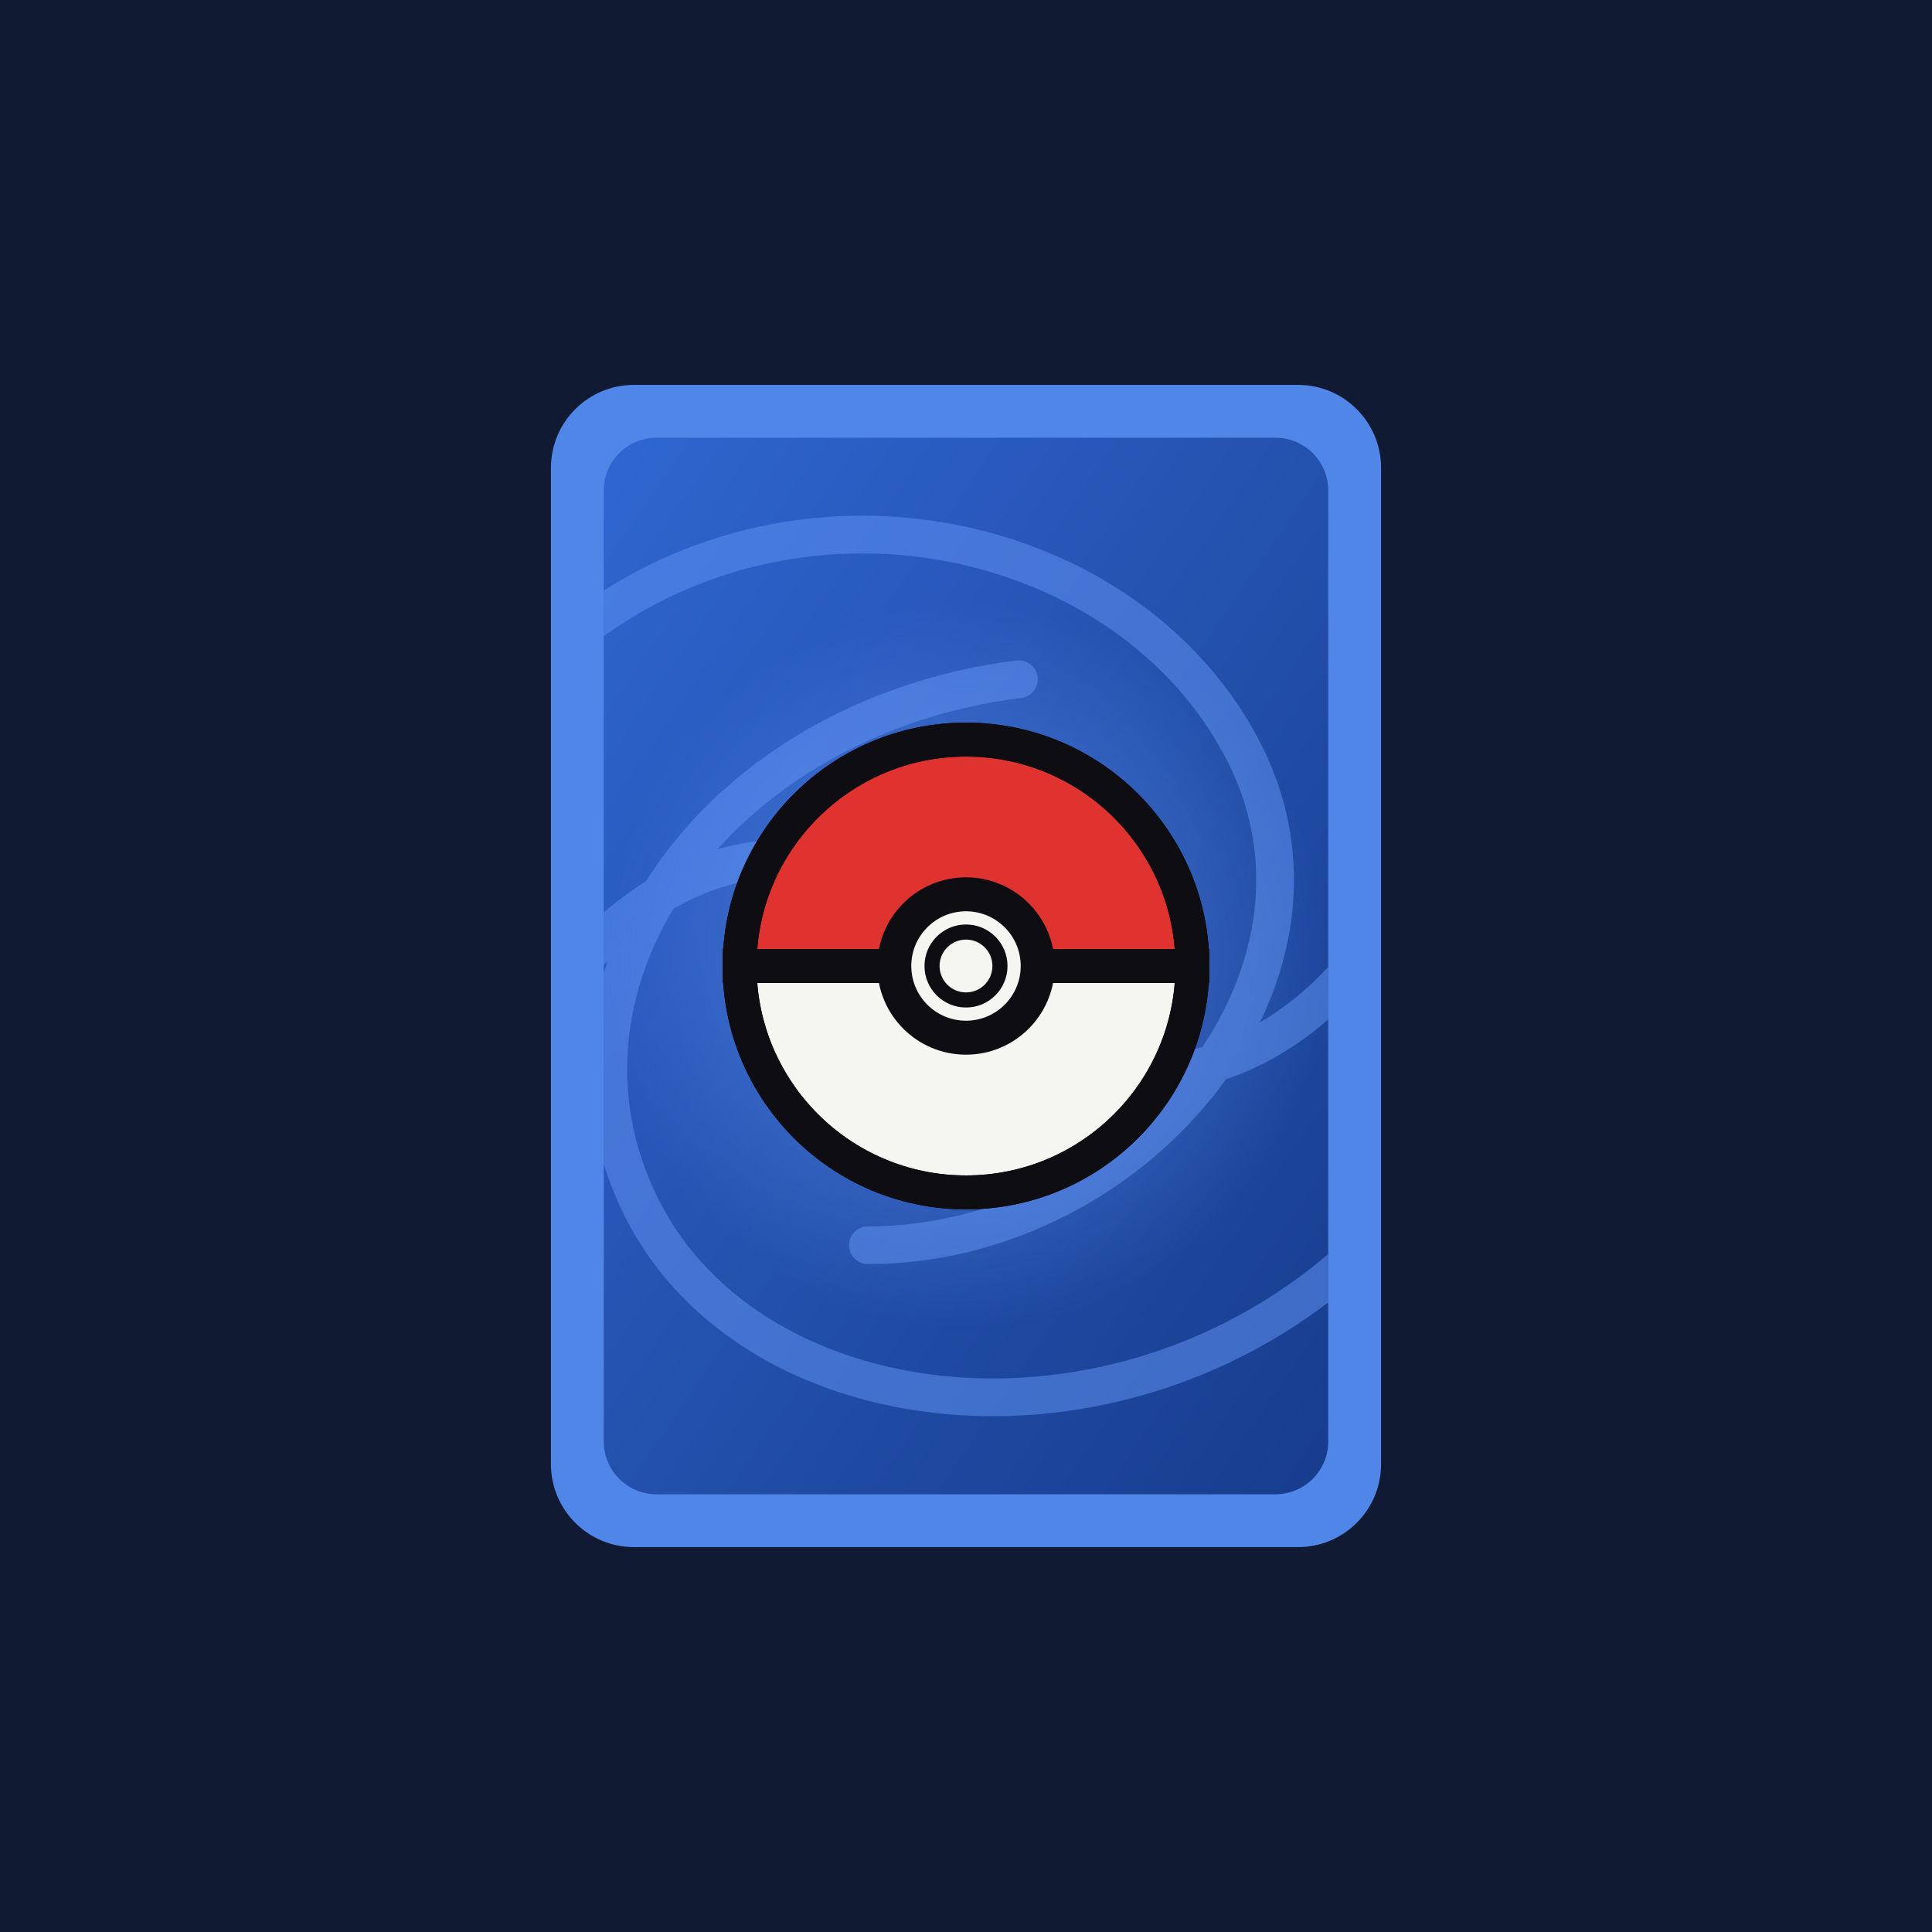
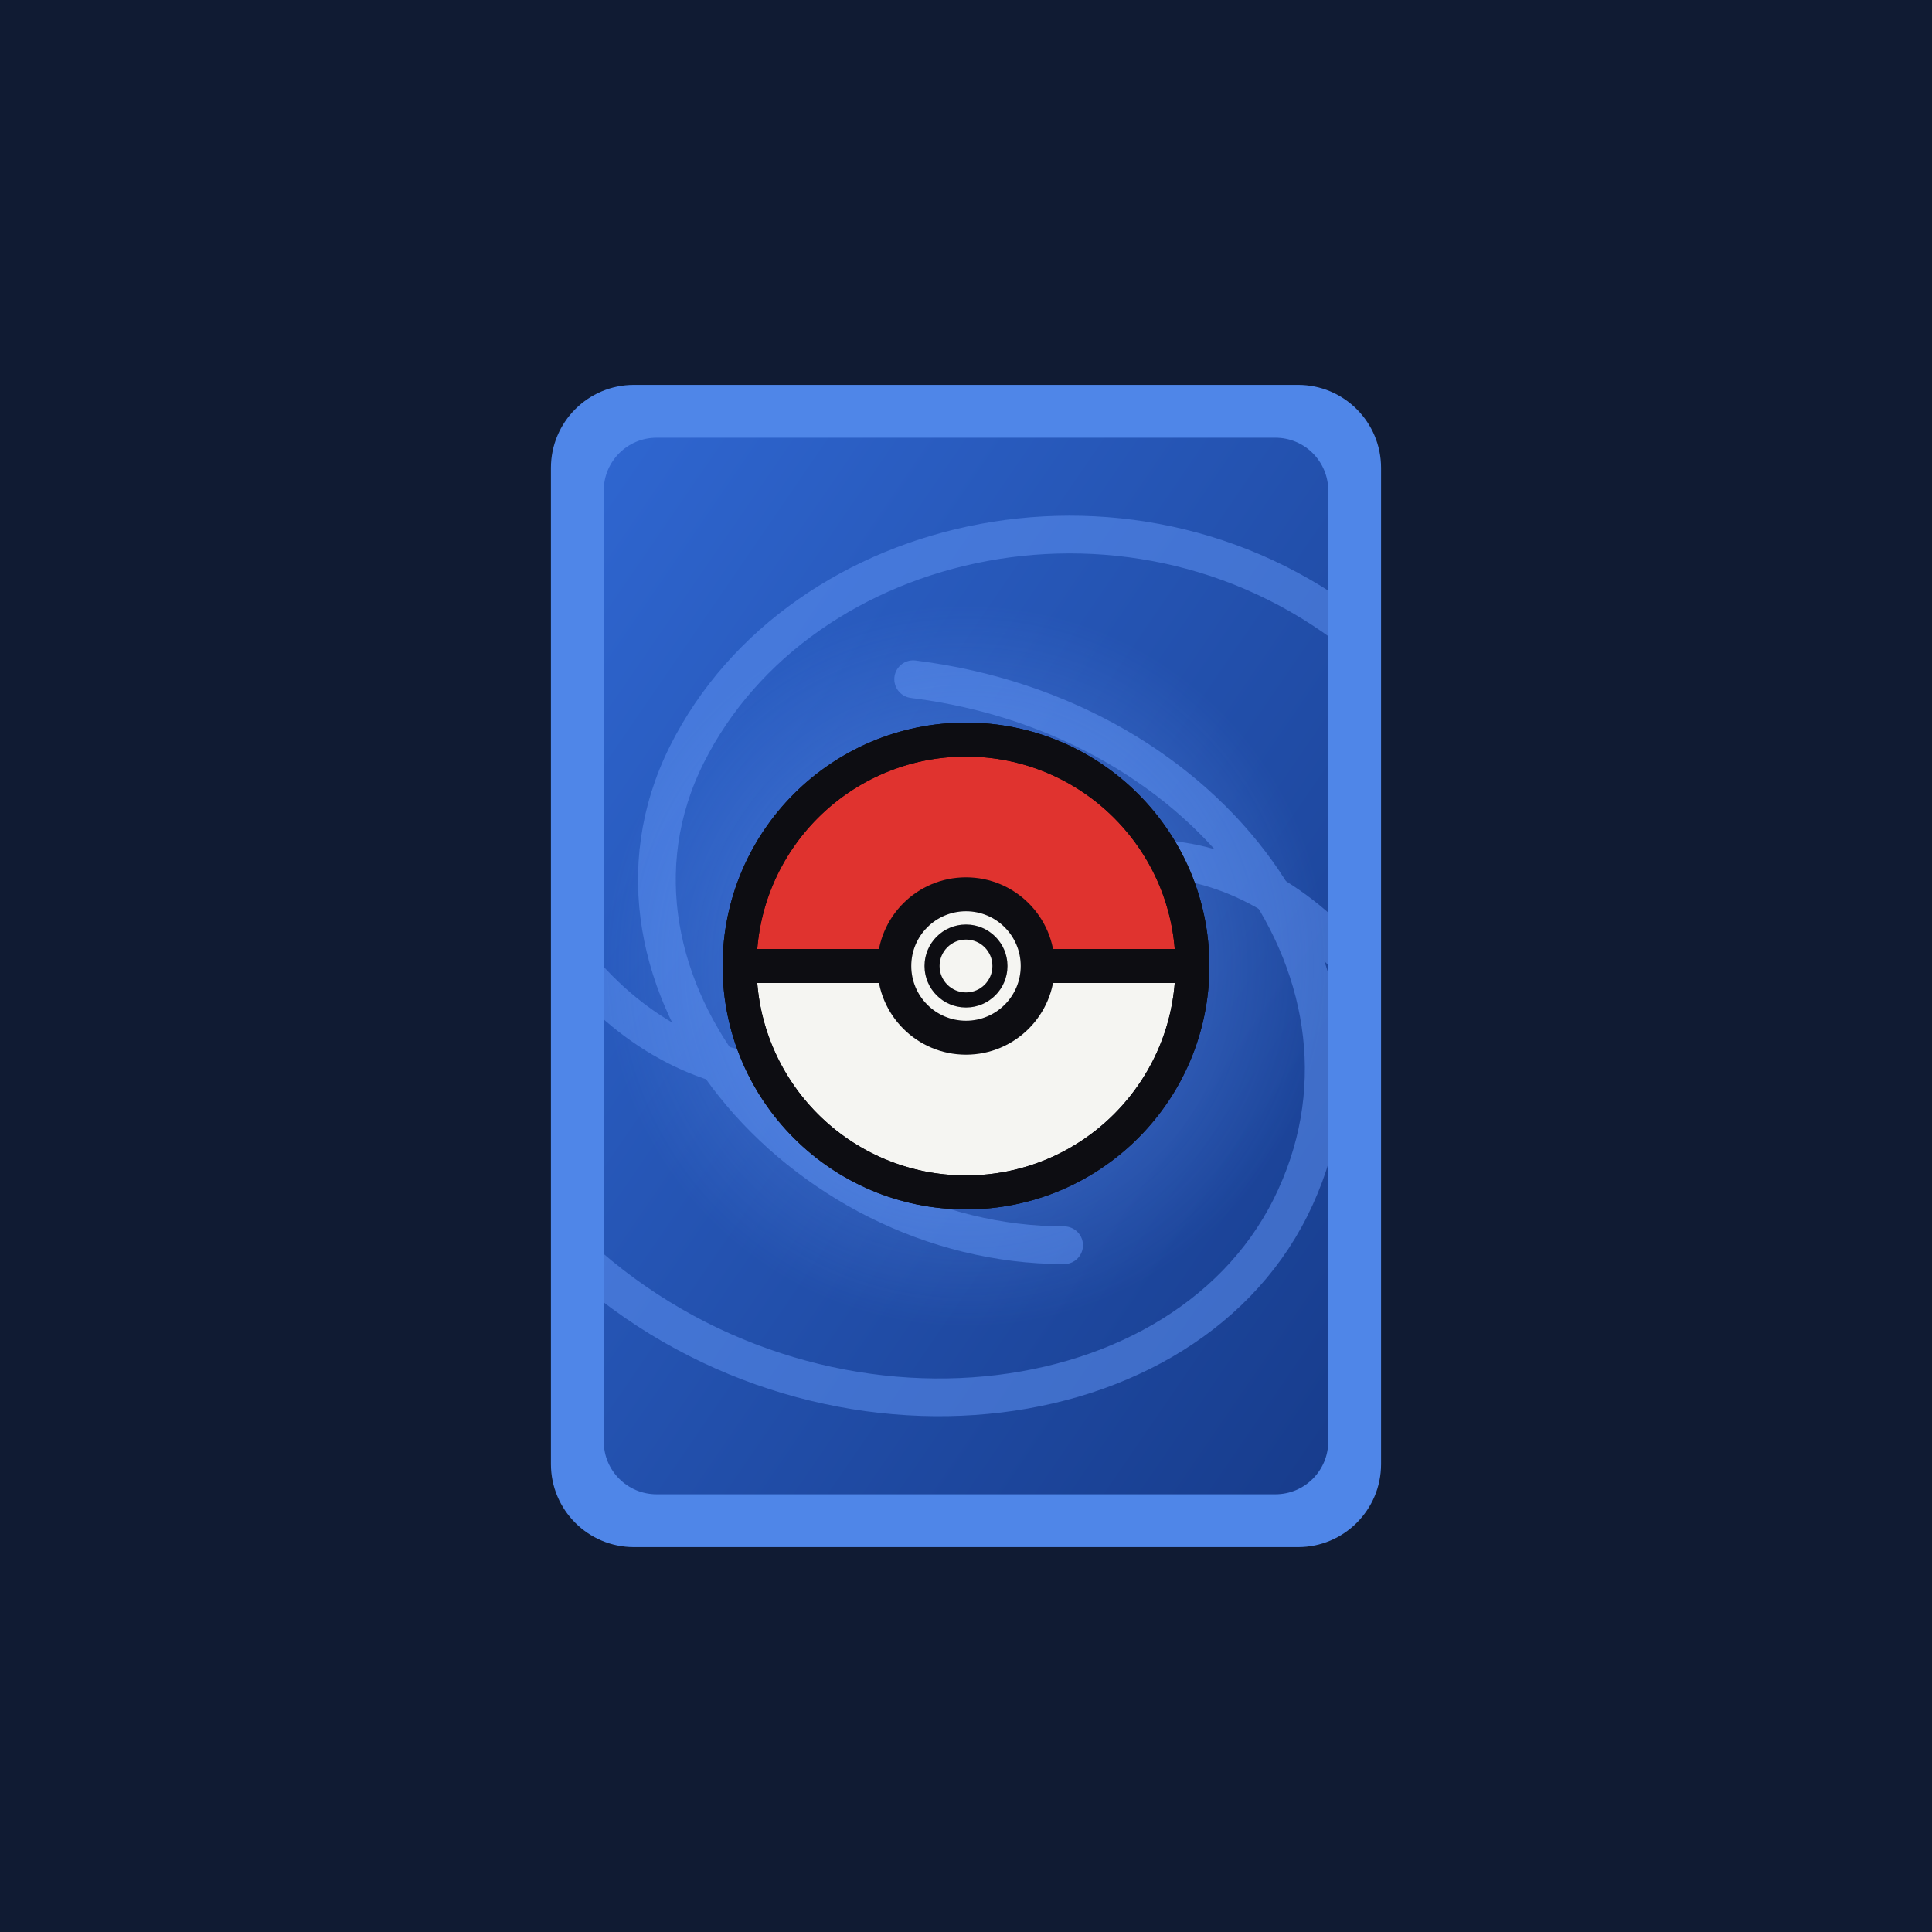
<svg xmlns="http://www.w3.org/2000/svg" viewBox="0 0 512 512">
  <defs>
    <linearGradient id="face" x1="0" y1="0" x2="1" y2="1">
      <stop offset="0" stop-color="#2f66d0" />
      <stop offset="1" stop-color="#173c8c" />
    </linearGradient>
    <radialGradient id="glow" cx="0.5" cy="0.5" r="0.5">
      <stop offset="0" stop-color="#6fa0ff" stop-opacity="0.55" />
      <stop offset="1" stop-color="#6fa0ff" stop-opacity="0" />
    </radialGradient>
    <clipPath id="inner">
      <rect x="160" y="116" width="192" height="280" rx="14" />
    </clipPath>
  </defs>
  <rect width="512" height="512" fill="#101b33" />
  <rect x="146" y="102" width="220" height="308" rx="22" fill="#4f86e8" />
  <rect x="160" y="116" width="192" height="280" rx="14" fill="url(#face)" />
-   <g clip-path="url(#inner)" fill="none" stroke="#5d8ff0" stroke-width="10" stroke-linecap="round" opacity="0.55">
+   <g clip-path="url(#inner)" transform="translate(512 0) scale(-1 1)" fill="none" stroke="#5d8ff0" stroke-width="10" stroke-linecap="round" opacity="0.55">
    <path d="M150 170 C 210 120, 300 140, 330 200 S 300 330, 230 330" />
    <path d="M362 330 C 300 390, 200 380, 170 320 S 190 190, 270 180" />
    <path d="M150 260 C 180 220, 230 215, 256 256" />
    <path d="M362 252 C 332 292, 282 297, 256 256" />
  </g>
  <circle cx="256" cy="256" r="96" fill="url(#glow)" />
  <g stroke="#0d0d12" stroke-width="9">
    <path d="M196 256 A 60 60 0 0 1 316 256 Z" fill="#e0332f" />
    <path d="M196 256 A 60 60 0 0 0 316 256 Z" fill="#f5f5f2" />
    <circle cx="256" cy="256" r="60" fill="none" />
    <circle cx="256" cy="256" r="19" fill="#f5f5f2" />
  </g>
  <circle cx="256" cy="256" r="9" fill="none" stroke="#0d0d12" stroke-width="4" />
</svg>
